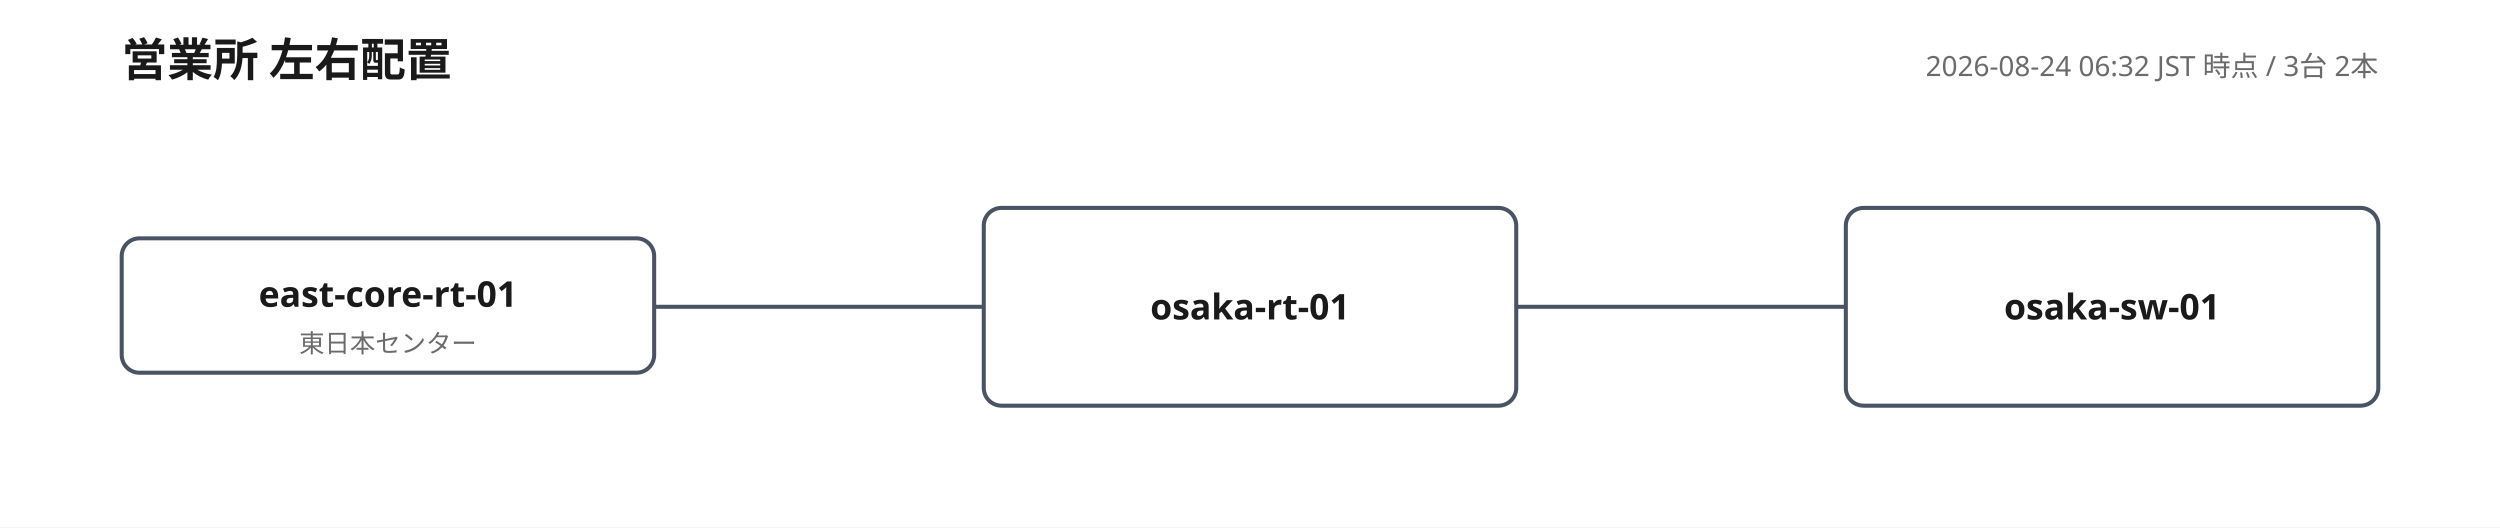
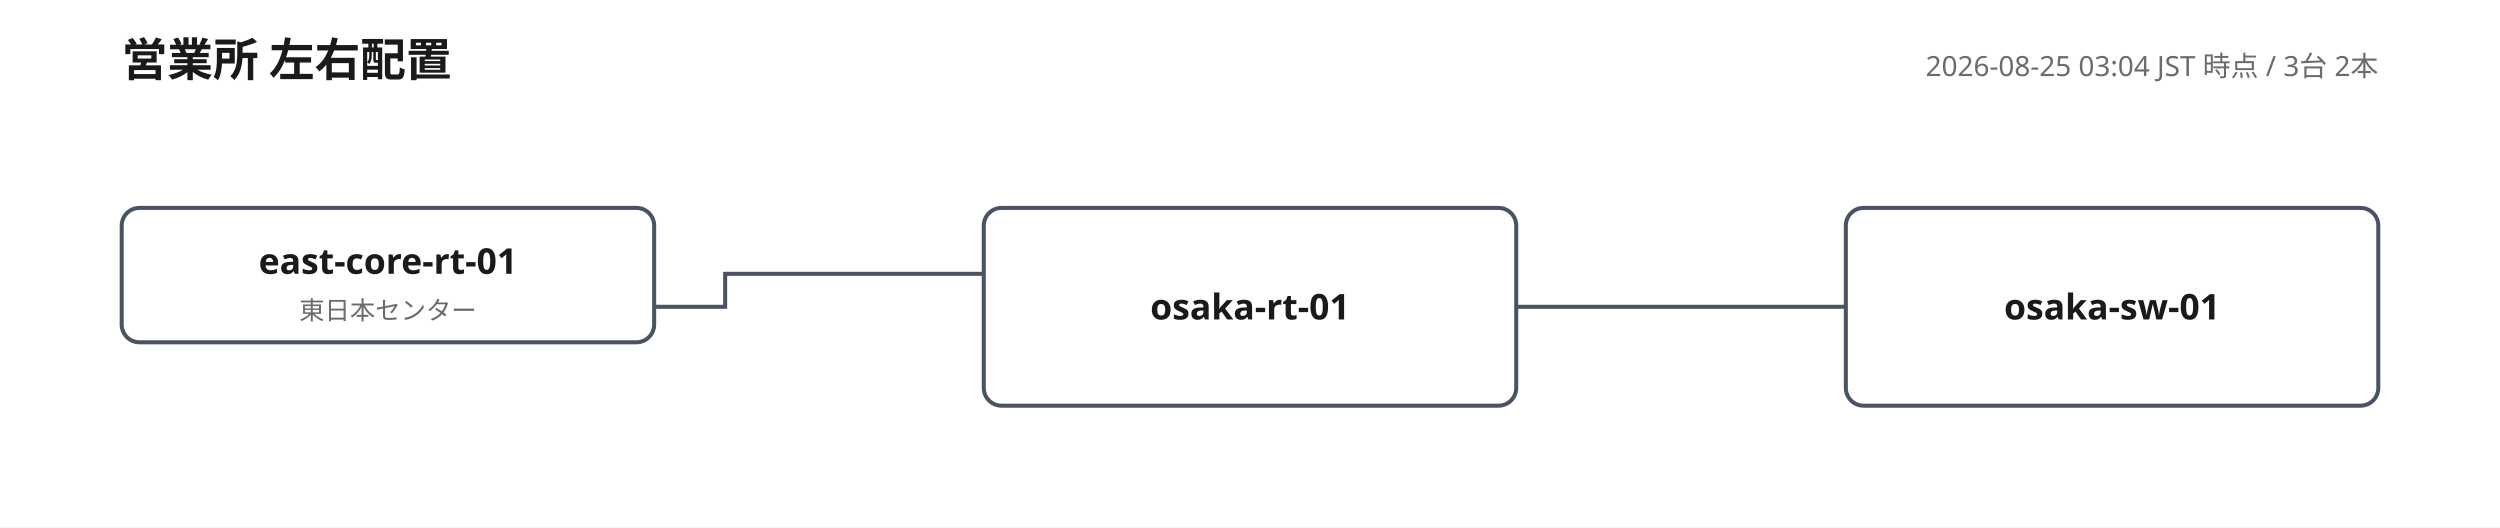
<svg xmlns="http://www.w3.org/2000/svg" width="986" height="208" viewBox="0 0 986 208" font-family="'Yu Gothic', 'Hiragino Kaku Gothic ProN', Meiryo, 'Noto Sans JP', sans-serif">
  <rect width="100%" height="100%" fill="#ffffff" />
  <text x="48" y="30" font-size="18" font-weight="700" fill="#1a1a1a">営業所 左右配置</text>
-   <text x="938" y="30" font-size="11" fill="#6b6b6b" text-anchor="end">2026-08-24 06:32 JST 時点 / 3台 2本</text>
-   <polyline points="388,121 258,121" fill="none" stroke="#4a5364" stroke-width="1.6" />
-   <text class="port-label" x="378.0" y="129.0" font-size="10" fill="#2f6fb5" text-anchor="end" paint-order="stroke" stroke="#ffffff" stroke-width="3" />
-   <text class="port-label" x="268.0" y="129.0" font-size="10" fill="#2f6fb5" text-anchor="start" paint-order="stroke" stroke="#ffffff" stroke-width="3" />
+   <text x="938" y="30" font-size="11" fill="#6b6b6b" text-anchor="end">2026-08-25 03:04 JST 時点 / 3台 2本</text>
+   <polyline points="388,108 286,108 286,121 258,121" fill="none" stroke="#4a5364" stroke-width="1.6" />
+   <text class="port-label" x="376.8" y="115.2" font-size="10" fill="#2f6fb5" text-anchor="end" paint-order="stroke" stroke="#ffffff" stroke-width="3" />
+   <text class="port-label" x="266.6" y="130.1" font-size="10" fill="#2f6fb5" text-anchor="start" paint-order="stroke" stroke="#ffffff" stroke-width="3" />
  <polyline points="598,121 728,121" fill="none" stroke="#4a5364" stroke-width="1.6" />
  <text class="port-label" x="608.0" y="129.0" font-size="10" fill="#2f6fb5" text-anchor="start" paint-order="stroke" stroke="#ffffff" stroke-width="3" />
  <text class="port-label" x="718.0" y="129.0" font-size="10" fill="#2f6fb5" text-anchor="end" paint-order="stroke" stroke="#ffffff" stroke-width="3" />
  <g>
-     <rect x="48" y="94" width="210" height="53" rx="7" fill="#ffffff" stroke="#4a5364" stroke-width="1.6" />
-     <text x="153" y="121" font-size="14" font-weight="700" fill="#1a1a1a" text-anchor="middle">east-core-rt-01</text>
-     <text x="153" y="139" font-size="10" fill="#6b6b6b" text-anchor="middle">東日本センター</text>
+     <rect x="48" y="82" width="210" height="53" rx="7" fill="#ffffff" stroke="#4a5364" stroke-width="1.6" />
+     <text x="153" y="108" font-size="14" font-weight="700" fill="#1a1a1a" text-anchor="middle">east-core-rt-01</text>
+     <text x="153" y="126" font-size="10" fill="#6b6b6b" text-anchor="middle">東日本センター</text>
  </g>
  <g>
    <rect x="388" y="82" width="210" height="78" rx="7" fill="#ffffff" stroke="#4a5364" stroke-width="1.6" />
    <text x="493" y="126" font-size="14" font-weight="700" fill="#1a1a1a" text-anchor="middle">osaka-rt-01</text>
  </g>
  <g>
    <rect x="728" y="82" width="210" height="78" rx="7" fill="#ffffff" stroke="#4a5364" stroke-width="1.6" />
    <text x="833" y="126" font-size="14" font-weight="700" fill="#1a1a1a" text-anchor="middle">osaka-sw-01</text>
  </g>
</svg>
